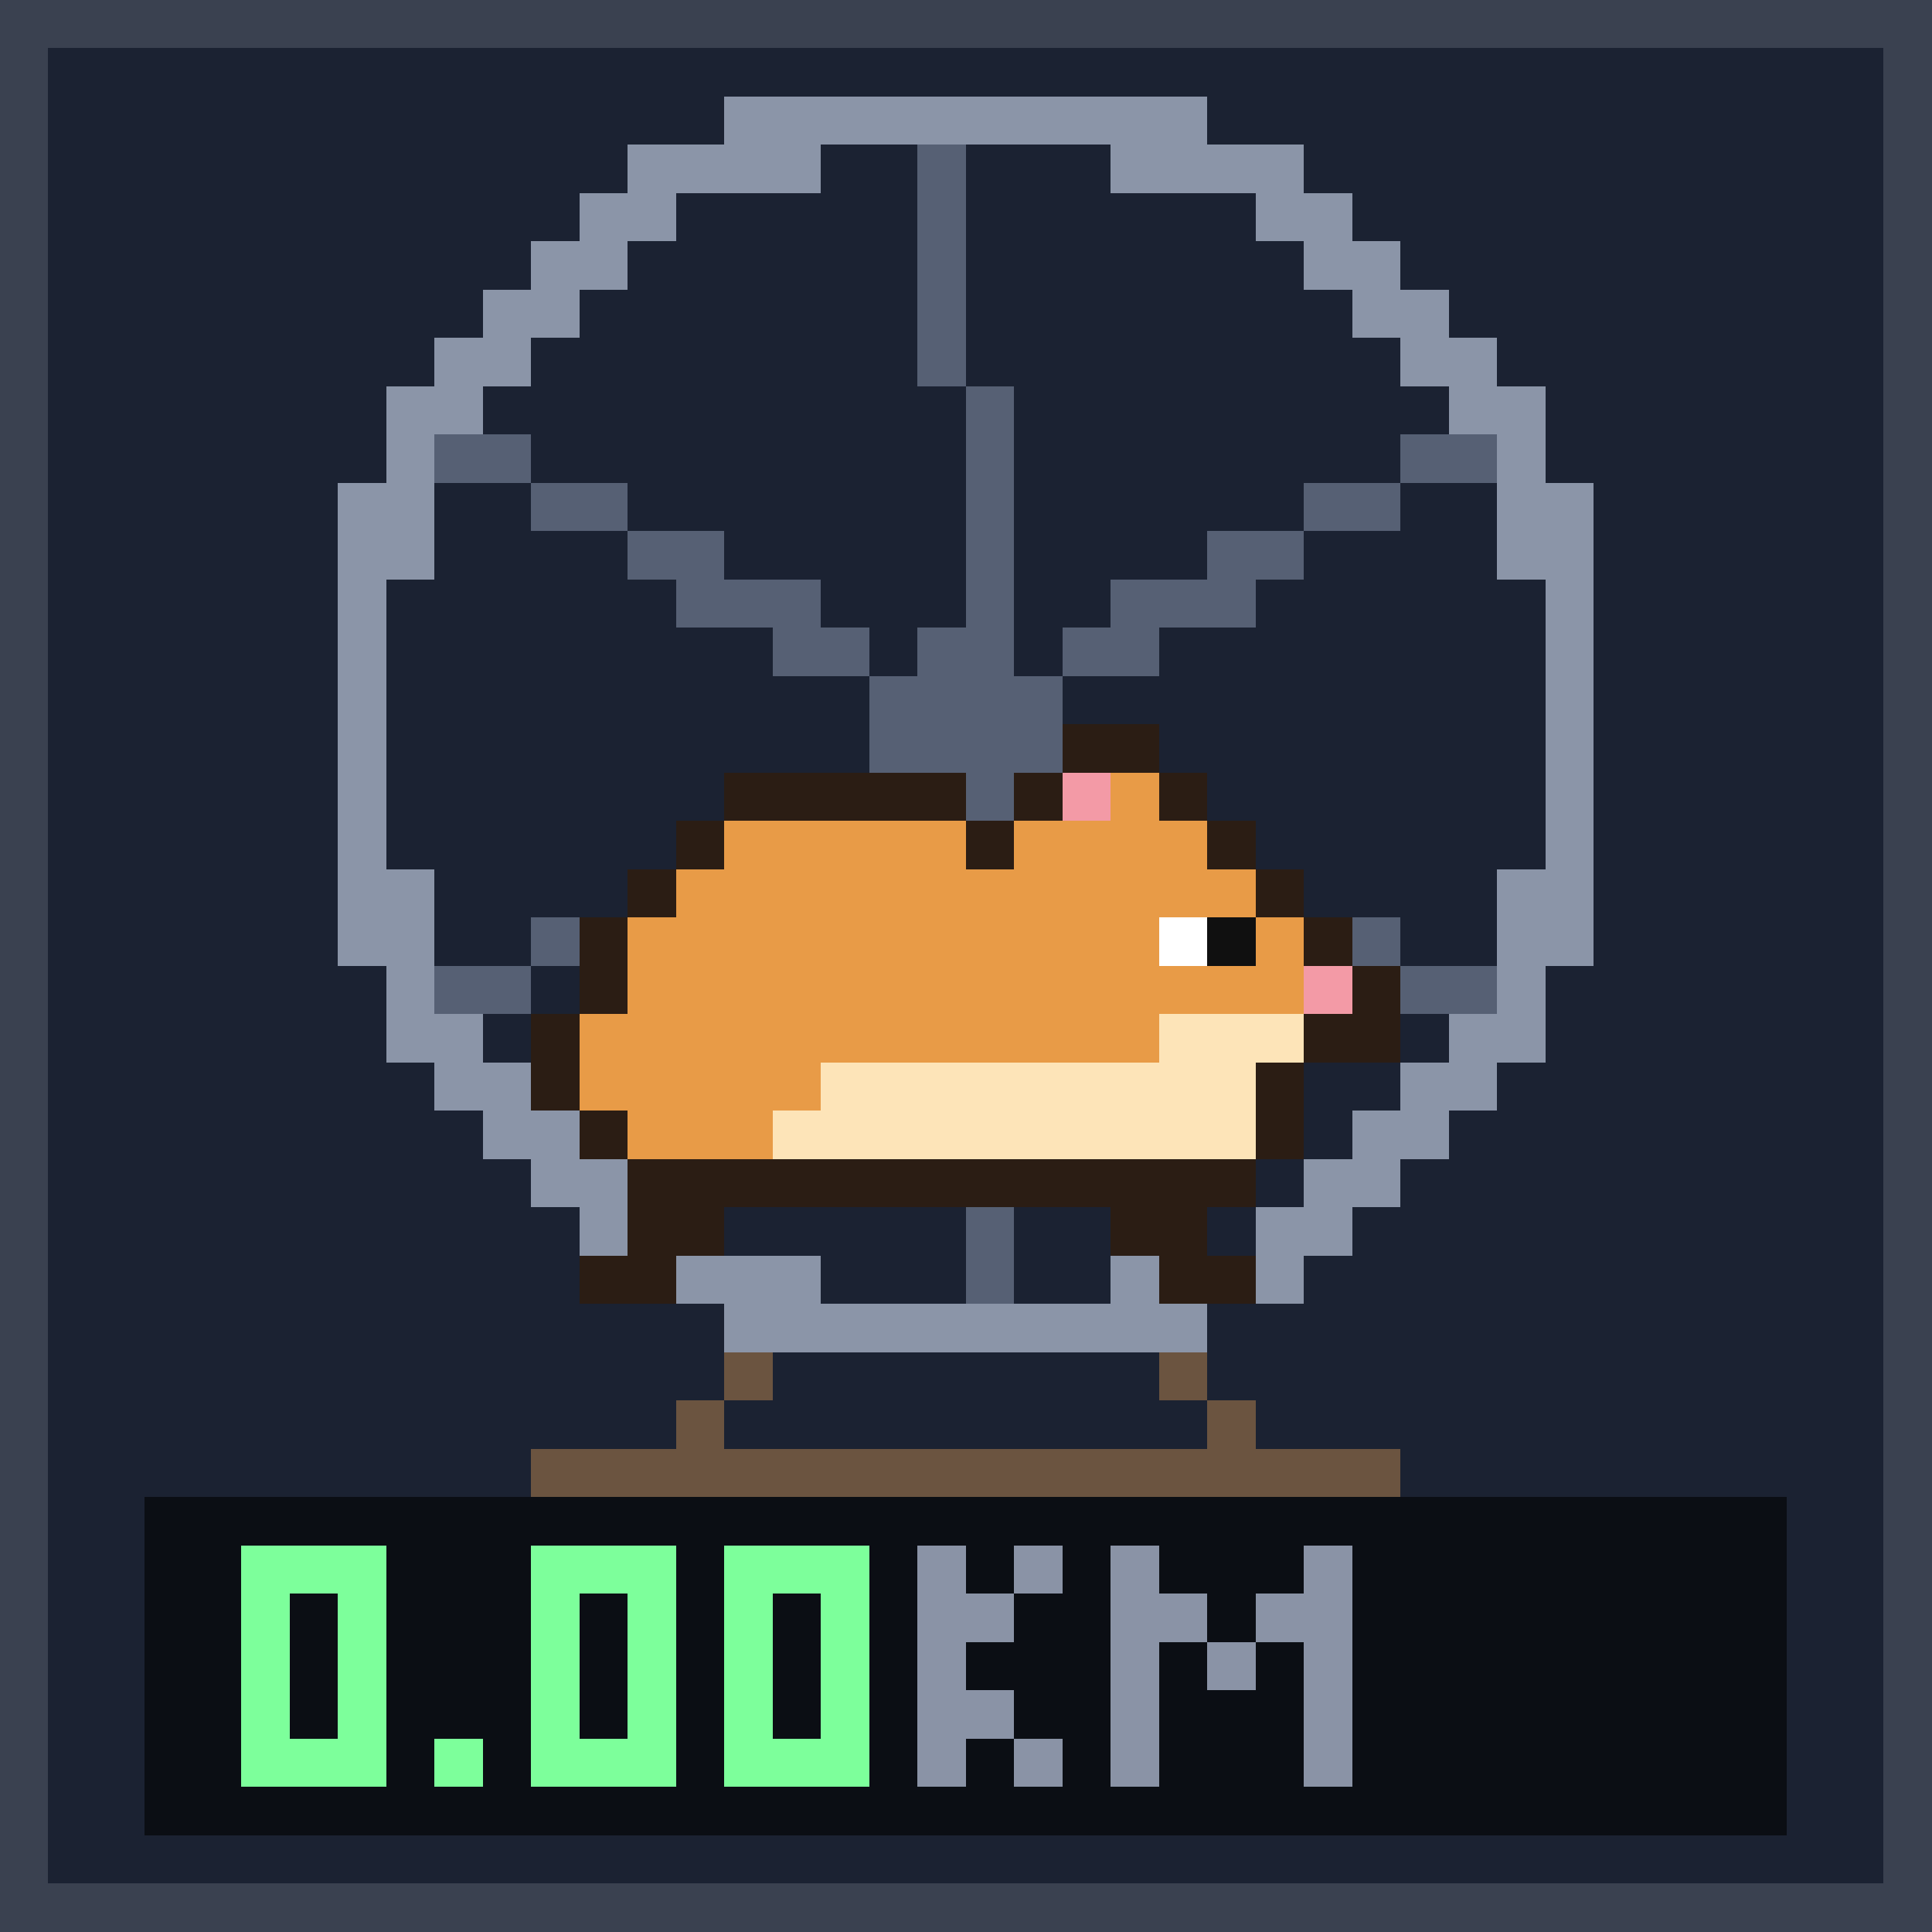
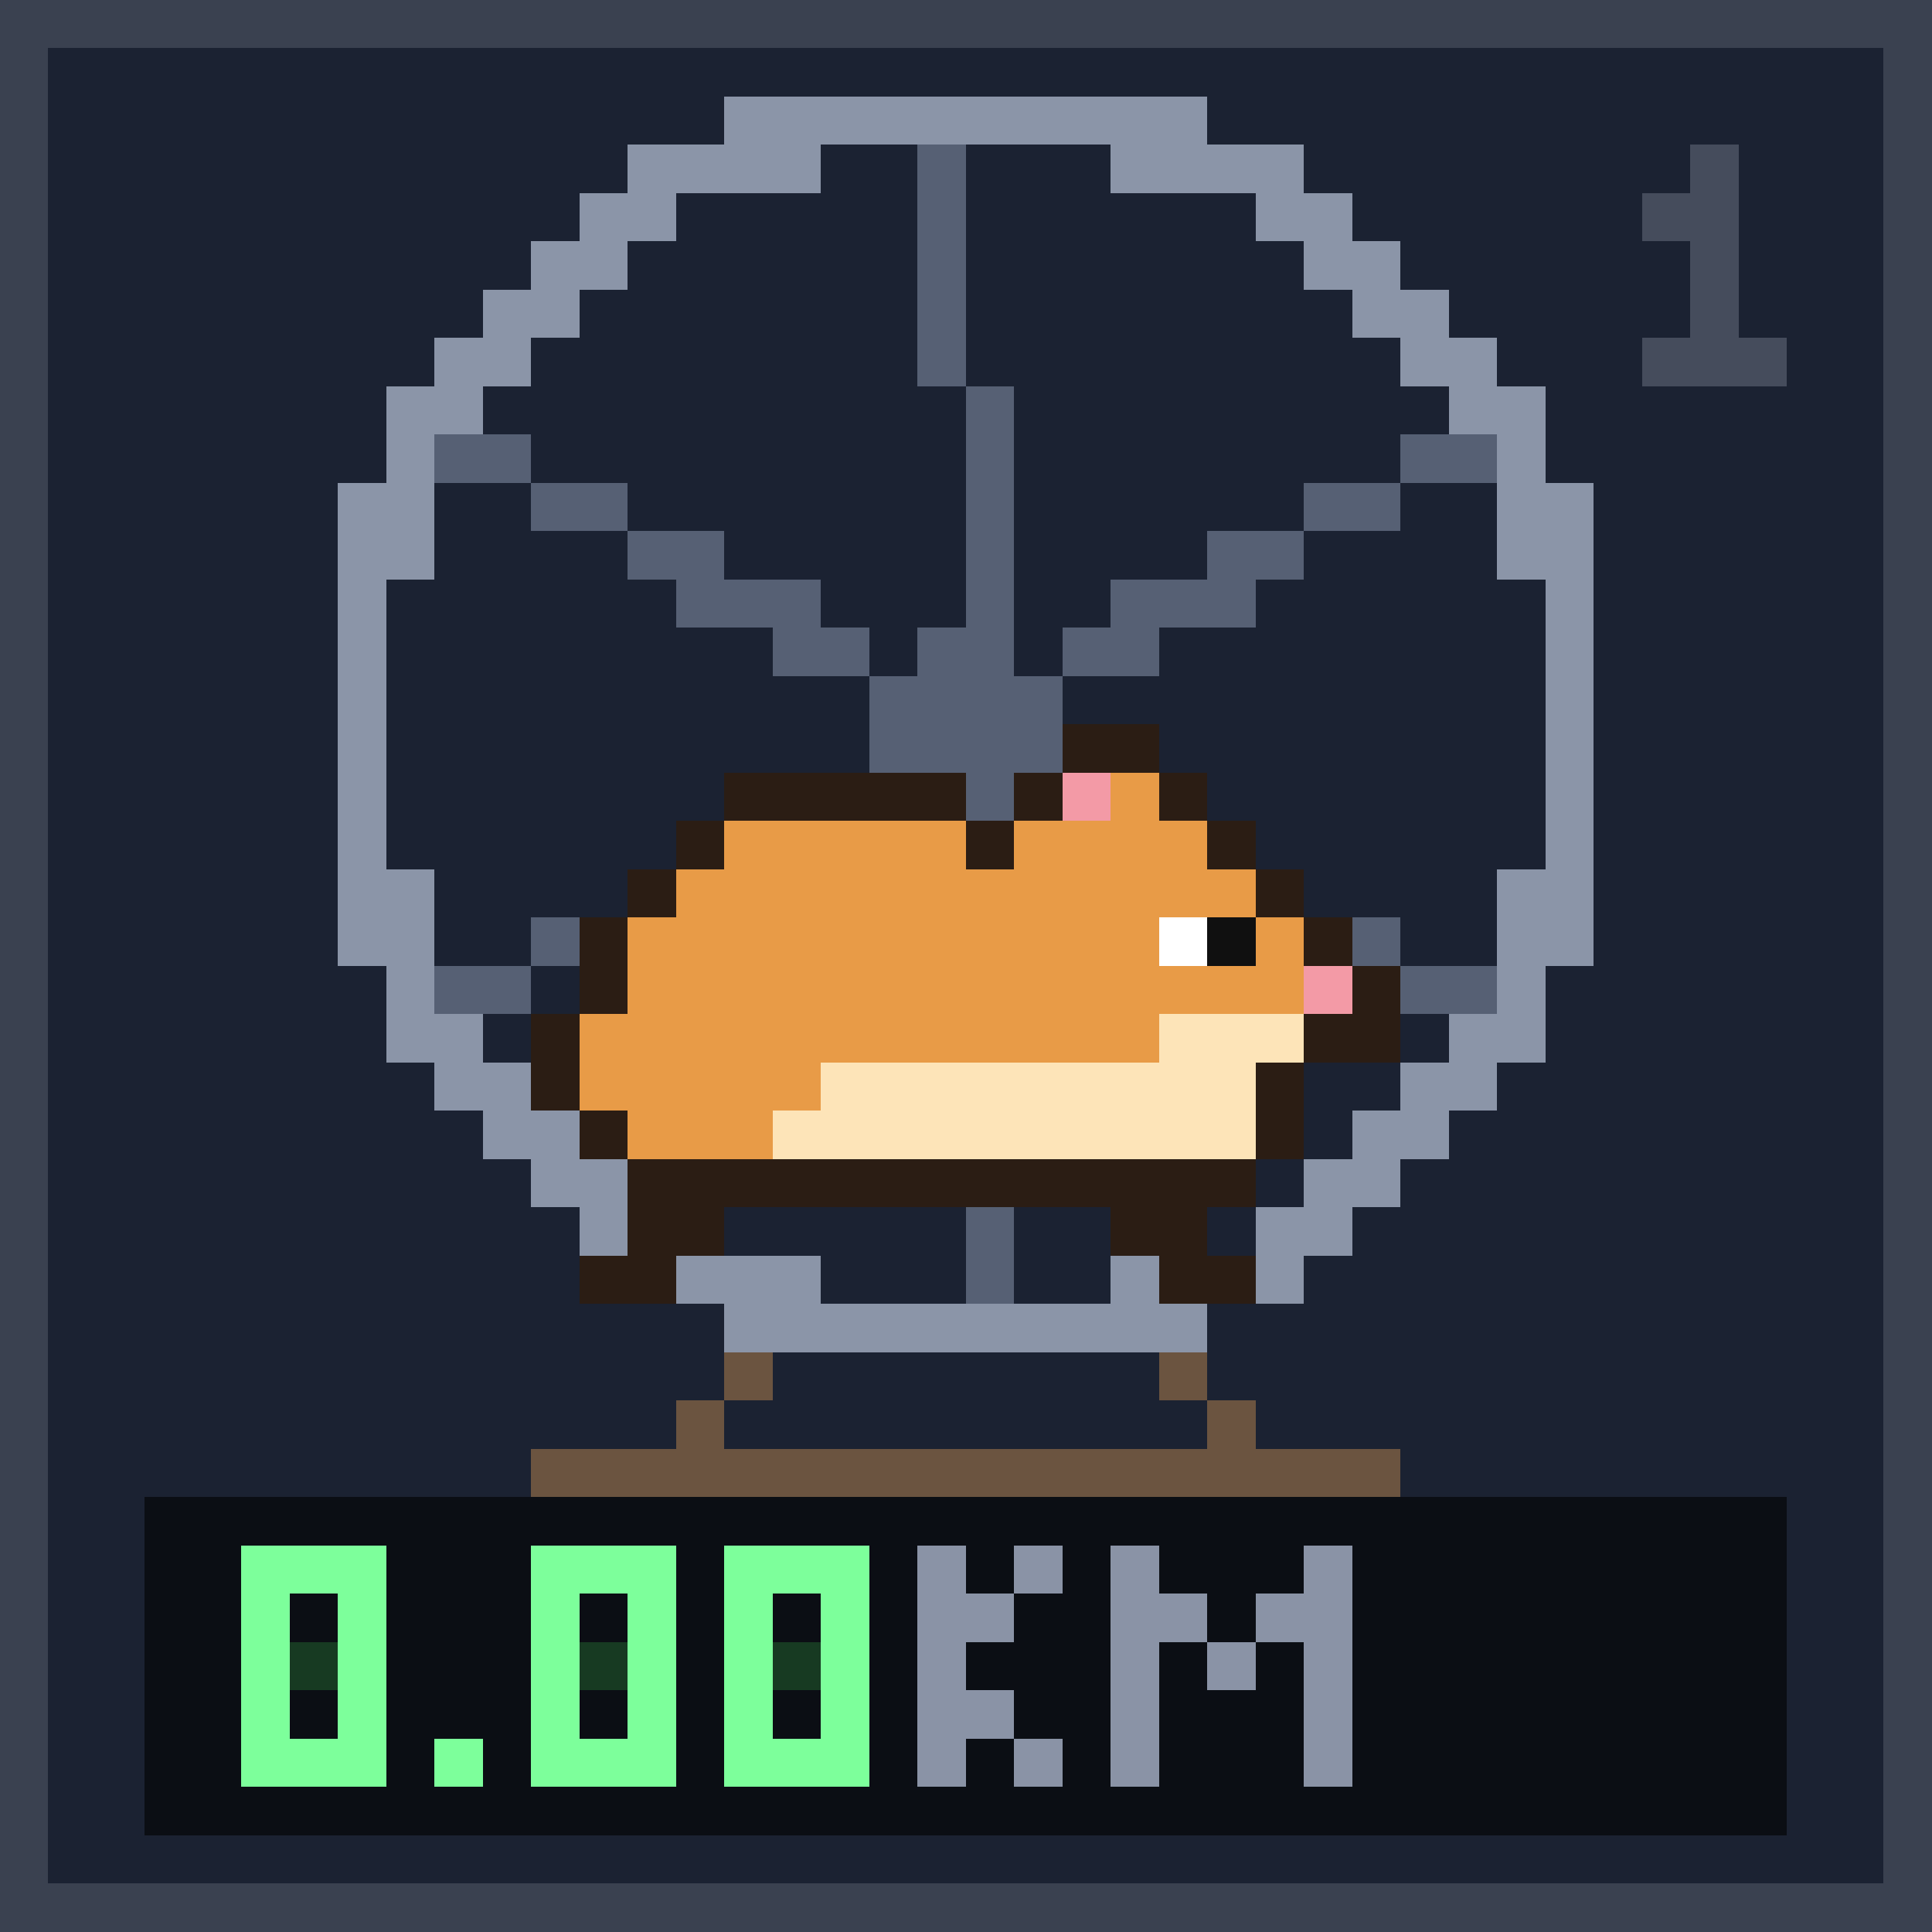
<svg xmlns="http://www.w3.org/2000/svg" viewBox="0 0 40 40" width="480" height="480" shape-rendering="crispEdges">
  <rect width="40" height="40" fill="#1b2232" />
+   <path stroke="#6b5440" d="M16 27.5h1M23 27.5h1M15 28.5h1M24 28.5h1M14 29.5h1M25 29.5h1M11 30.5h18" />
  <path stroke="#8b95a8" d="M15 2.5h10M13 3.5h4M23 3.5h4M12 4.5h2M26 4.5h2M11 5.5h2M27 5.5h2M10 6.5h2M28 6.5h2M9 7.5h2M29 7.5h2M8 8.5h2M30 8.5h2M8 9.5h1M31 9.5h1M7 10.5h2M31 10.5h2M7 11.5h2M31 11.5h2M7 12.5h1M32 12.5h1M7 13.5h1M32 13.5h1M7 14.5h1M32 14.5h1M7 15.5h1M32 15.5h1M7 16.5h1M32 16.5h1M7 17.5h1M32 17.5h1M7 18.5h2M31 18.5h2M7 19.5h2M31 19.5h2M8 20.5h1M31 20.5h1M8 21.5h2M30 21.5h2M9 22.5h2M29 22.5h2M10 23.5h2M28 23.5h2M11 24.5h2M27 24.5h2M12 25.5h2M26 25.5h2M13 26.5h4M23 26.5h4M15 27.5h10" />
-   <path stroke="#566074" d="M19 3.5h1M19 4.5h1M19 5.5h1M19 6.5h1M19 7.5h1M20 8.5h1M9 9.5h2M20 9.5h1M29 9.5h2M11 10.5h2M20 10.5h1M27 10.5h2M13 11.5h2M20 11.5h1M25 11.5h2M14 12.5h3M20 12.5h1M23 12.5h3M16 13.5h2M19 13.5h2M22 13.5h2M18 14.5h4M18 15.5h4M16 16.5h2M19 16.5h2M22 16.5h2M14 17.5h3M20 17.5h1M23 17.5h3M13 18.5h2M20 18.5h1M25 18.5h2M11 19.5h2M20 19.5h1M27 19.5h2M9 20.5h2M20 20.5h1M29 20.5h2M20 21.5h1M20 22.5h1M20 23.5h1M20 24.5h1M20 25.5h1M20 26.5h1" />
-   <path stroke="#6b5440" d="M15 28.5h1M24 28.5h1M14 29.5h1M25 29.5h1M11 30.5h18" />
-   <path stroke="#2b1d14" d="M22 15.5h2M15 16.5h5M21 16.5h1M24 16.5h1M14 17.5h1M20 17.5h1M25 17.5h1M13 18.5h1M26 18.5h1M12 19.5h1M27 19.5h1M12 20.5h1M28 20.5h1M11 21.5h1M27 21.5h2M11 22.5h1M26 22.5h1M12 23.5h1M26 23.5h1M13 24.5h13M13 25.5h2M23 25.5h2M12 26.5h2M24 26.5h2" />
+   <g opacity="1">
+     <animate attributeName="opacity" values="1;0;0" dur=".6s" calcMode="discrete" repeatCount="indefinite" />
+     <path stroke="#566074" d="M19 3.5h1M19 4.5h1M19 5.5h1M19 6.5h1M19 7.5h1M20 8.5h1M9 9.5h2M20 9.5h1M29 9.5h2M11 10.5h2M20 10.5h1M27 10.5h2M13 11.5h2M20 11.5h1M25 11.5h2M14 12.5h3M20 12.5h1M23 12.5h3M16 13.5h2M20 13.5h1M22 13.5h2M18 14.5h1M21 14.5h1M18 15.5h1M21 15.5h1M16 16.5h2M20 16.5h1M22 16.5h2M14 17.5h3M20 17.5h1M23 17.5h3M13 18.5h2M20 18.5h1M25 18.5h2M11 19.5h2M20 19.5h1M27 19.5h2M9 20.5h2M20 20.5h1M29 20.5h2M20 21.5h1M20 22.5h1M20 23.5h1M20 24.5h1M20 25.5h1M20 26.5h1" />
+   </g>
+   <g opacity="0">
+     <animate attributeName="opacity" values="0;1;0" dur=".6s" calcMode="discrete" repeatCount="indefinite" />
+     <path stroke="#566074" d="M23 4.5h1M23 5.5h1M12 6.5h1M23 6.5h1M13 7.5h2M22 7.5h1M14 8.5h1M22 8.5h1M15 9.5h1M21 9.5h2M16 10.5h1M21 10.5h1M16 11.5h2M21 11.5h1M17 12.5h2M20 12.5h1M31 12.5h1M18 13.5h1M20 13.5h1M26 13.5h5M21 14.5h5M14 15.5h5M9 16.5h5M19 16.5h1M21 16.5h1M8 17.5h1M19 17.5h1M21 17.5h2M18 18.5h1M22 18.5h2M18 19.5h1M23 19.5h1M17 20.5h2M24 20.5h1M17 21.5h1M25 21.5h1M17 22.5h1M25 22.5h2M16 23.5h1M27 23.5h1M16 24.5h1M16 25.5h1" />
+   </g>
+   <g opacity="0">
+     <animate attributeName="opacity" values="0;0;1" dur=".6s" calcMode="discrete" repeatCount="indefinite" />
+     <path stroke="#566074" d="M16 4.5h1M16 5.5h1M16 6.5h1M27 6.5h1M17 7.5h1M25 7.5h2M17 8.5h1M25 8.5h1M17 9.5h2M24 9.5h1M18 10.5h1M23 10.5h1M18 11.5h1M22 11.5h2M8 12.5h1M19 12.5h1M21 12.5h2M9 13.5h5M19 13.5h1M21 13.5h1M14 14.5h5M21 15.5h5M18 16.5h1M20 16.5h1M26 16.5h5M17 17.5h2M20 17.5h1M31 17.5h1M16 18.5h2M21 18.5h1M16 19.5h1M21 19.5h1M15 20.5h1M21 20.5h2M14 21.5h1M22 21.5h1M13 22.5h2M22 22.5h1M12 23.5h1M23 23.5h1M23 24.5h1M23 25.5h1" />
+   </g>
+   <path stroke="#566074" d="M19 13.5h2M18 14.5h4M18 15.5h4M19 16.5h2" />
+   <path stroke="#2b1d14" d="M22 15.5h2M15 16.5h5M21 16.5h1M24 16.5h1M14 17.5h1M20 17.5h1M25 17.5h1M13 18.5h1M26 18.5h1M12 19.5h1M27 19.5h1M12 20.5h1M28 20.5h1M11 21.5h1M27 21.5h2M11 22.5h1M26 22.5h1M12 23.5h1M26 23.5h1M13 24.5h13" />
  <path stroke="#e89b47" d="M23 16.5h1M15 17.5h5M21 17.5h4M14 18.5h12M13 19.5h11M26 19.5h1M13 20.5h14M12 21.5h12M12 22.5h5M13 23.5h3" />
  <path stroke="#fde4b8" d="M24 21.5h3M17 22.5h9M16 23.5h10" />
  <path stroke="#f39aa6" d="M22 16.5h1M27 20.5h1" />
  <path stroke="#101010" d="M25 19.5h1" />
  <path stroke="#ffffff" d="M24 19.5h1" />
+   <g opacity="1">
+     <animate attributeName="opacity" values="1;0" dur=".4s" calcMode="discrete" repeatCount="indefinite" />
+     <path stroke="#2b1d14" d="M13 25.5h2M23 25.5h2M12 26.5h2M24 26.5h2" />
+   </g>
+   <g opacity="0">
+     <animate attributeName="opacity" values="0;1" dur=".4s" calcMode="discrete" repeatCount="indefinite" />
+     <path stroke="#2b1d14" d="M14 25.5h2M22 25.5h2M15 26.5h2M21 26.5h2" />
+   </g>
+   <path stroke="#454c5c" d="M35 3.5h1M34 4.5h2M35 5.5h1M35 6.5h1M34 7.5h3" />
  <rect x="3" y="31" width="34" height="7" fill="#0b0e14" />
+   <path stroke="#173a22" d="M5 32.5h3M5 33.5h1M7 33.5h1M5 34.5h3M5 35.5h1M7 35.5h1M5 36.5h3M9 36.5h1M11 32.5h3M11 33.5h1M13 33.5h1M11 34.5h3M11 35.5h1M13 35.5h1M11 36.5h3M15 32.5h3M15 33.5h1M17 33.5h1M15 34.5h3M15 35.5h1M17 35.5h1M15 36.5h3" />
  <path stroke="#7dff9b" d="M5 32.5h3M5 33.5h1M7 33.5h1M5 34.5h1M7 34.5h1M5 35.5h1M7 35.5h1M5 36.5h3M9 36.5h1M11 32.5h3M11 33.5h1M13 33.5h1M11 34.5h1M13 34.5h1M11 35.5h1M13 35.5h1M11 36.5h3M15 32.5h3M15 33.5h1M17 33.5h1M15 34.5h1M17 34.5h1M15 35.5h1M17 35.5h1M15 36.5h3" />
  <path stroke="#8a93a6" d="M19 32.5h1M21 32.5h1M19 33.5h2M19 34.5h1M19 35.5h2M19 36.5h1M21 36.5h1M23 32.5h1M27 32.5h1M23 33.5h2M26 33.5h2M23 34.5h1M25 34.5h1M27 34.5h1M23 35.5h1M27 35.5h1M23 36.5h1M27 36.5h1" />
  <rect x=".5" y=".5" width="39" height="39" fill="none" stroke="#3a4150" />
</svg>
